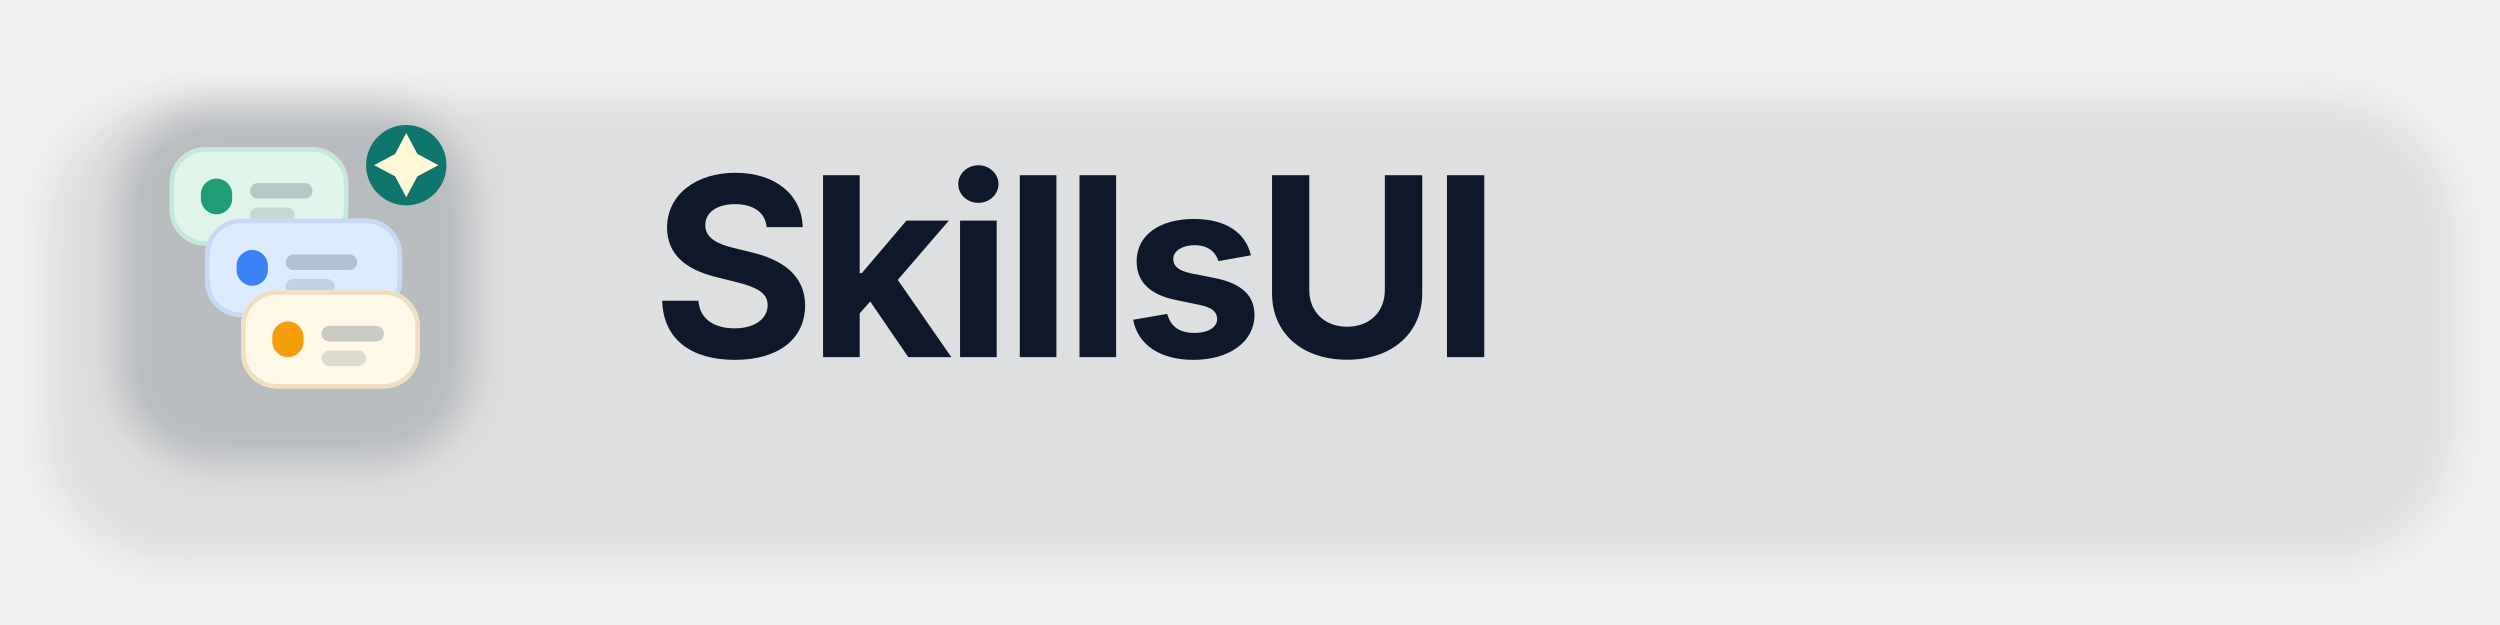
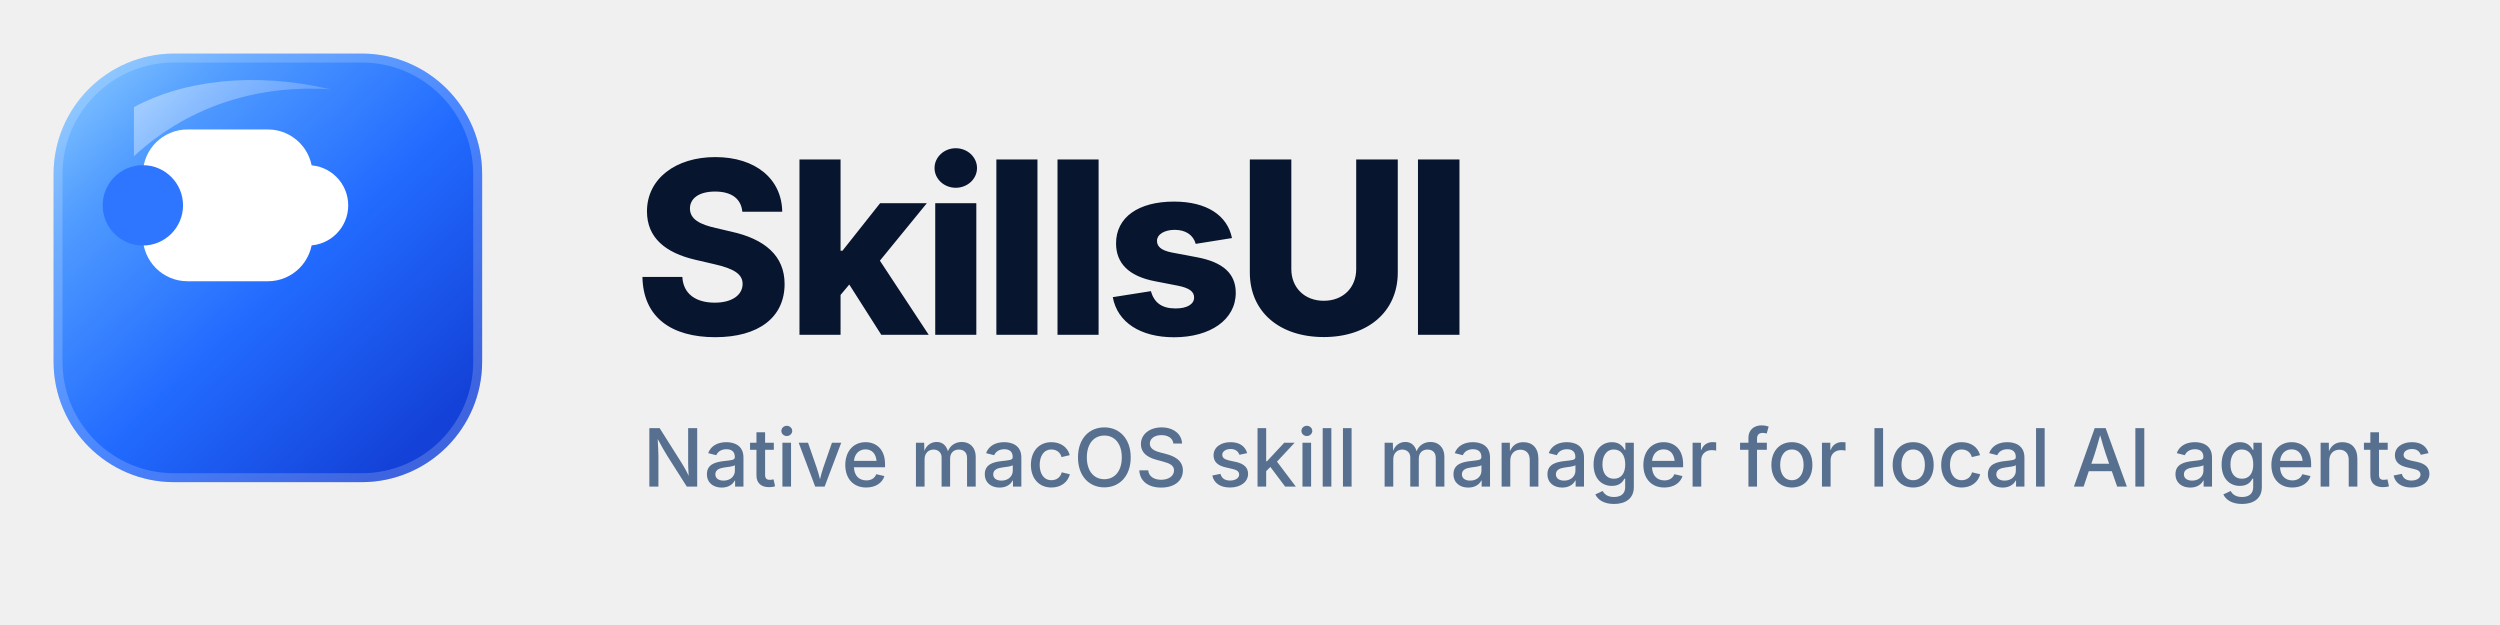
<svg xmlns="http://www.w3.org/2000/svg" width="560" height="140" viewBox="0 0 560 140" fill="none">
  <defs>
-     <filter id="lockup-shadow" x="0" y="8" width="560" height="124" filterUnits="userSpaceOnUse" color-interpolation-filters="sRGB">
-       <feOffset dy="4" />
-       <feGaussianBlur stdDeviation="4" />
-       <feColorMatrix type="matrix" values="0 0 0 0 0.059 0 0 0 0 0.102 0 0 0 0 0.149 0 0 0 0.08 0" />
-     </filter>
-     <filter id="plate-shadow" x="0" y="2" width="116" height="116" filterUnits="userSpaceOnUse" color-interpolation-filters="sRGB">
-       <feOffset dy="6" />
-       <feGaussianBlur stdDeviation="4" />
-       <feColorMatrix type="matrix" values="0 0 0 0 0.059 0 0 0 0 0.102 0 0 0 0 0.149 0 0 0 0.18 0" />
-     </filter>
-     <linearGradient id="plate-fill" x1="24" y1="22" x2="92" y2="92" gradientUnits="userSpaceOnUse">
-       <stop offset="0" stop-color="#FFF9EE" />
-       <stop offset="1" stop-color="#EEF7FA" />
+     <linearGradient id="logo-blue" x1="20" y1="16" x2="96" y2="96" gradientUnits="userSpaceOnUse">
+       <stop offset="0" stop-color="#7DC0FF" />
+       <stop offset="0.2" stop-color="#4F9BFF" />
+       <stop offset="0.58" stop-color="#226BFF" />
+       <stop offset="1" stop-color="#1442D8" />
+     </linearGradient>
+     <linearGradient id="logo-gloss" x1="30" y1="20" x2="74" y2="60" gradientUnits="userSpaceOnUse">
+       <stop offset="0" stop-color="white" stop-opacity="0.42" />
+       <stop offset="1" stop-color="white" stop-opacity="0" />
    </linearGradient>
  </defs>
-   <g filter="url(#lockup-shadow)">
-     <rect x="10" y="18" width="540" height="104" rx="30" fill="#FBFDFF" />
-     <rect x="10.75" y="18.75" width="538.5" height="102.5" rx="29.25" stroke="#D7E3EA" stroke-width="1.5" />
+   <g>
+     <rect x="12" y="12" width="96" height="96" rx="27" fill="url(#logo-blue)" />
+     <rect x="13" y="13" width="94" height="94" rx="26" stroke="white" stroke-opacity="0.18" stroke-width="2" />
+     <path d="M30 24C41 18 57 16 74 20C59 19 43 23 30 35V24Z" fill="url(#logo-gloss)" />
+     <rect x="32" y="29" width="38" height="34" rx="10" fill="white" />
+     <circle cx="69" cy="46" r="9" fill="white" />
+     <circle cx="32" cy="46" r="9" fill="#2E76FF" />
  </g>
-   <g transform="translate(18 12)">
-     <g filter="url(#plate-shadow)">
-       <rect x="8" y="6" width="80" height="80" rx="22" fill="url(#plate-fill)" />
-       <rect x="8.75" y="6.75" width="78.5" height="78.5" rx="21.25" stroke="#D7E3EA" stroke-width="1.5" />
-     </g>
-     <rect x="20" y="21" width="40" height="22" rx="8" fill="#DFF5EA" />
-     <rect x="20.5" y="21.5" width="39" height="21" rx="7.5" stroke="#C6E7DB" />
-     <rect x="27" y="28" width="7" height="8" rx="3.5" fill="#1F9D76" />
-     <rect x="38" y="29" width="14" height="3.5" rx="1.75" fill="#173042" fill-opacity="0.22" />
-     <rect x="38" y="34.5" width="10" height="3.5" rx="1.75" fill="#173042" fill-opacity="0.14" />
-     <rect x="28" y="37" width="44" height="22" rx="8" fill="#DDEBFF" />
-     <rect x="28.5" y="37.5" width="43" height="21" rx="7.5" stroke="#C7D9F5" />
-     <rect x="35" y="44" width="7" height="8" rx="3.5" fill="#3B82F6" />
-     <rect x="46" y="45" width="16" height="3.5" rx="1.75" fill="#173042" fill-opacity="0.22" />
-     <rect x="46" y="50.5" width="11" height="3.5" rx="1.75" fill="#173042" fill-opacity="0.14" />
-     <rect x="36" y="53" width="40" height="22" rx="8" fill="#FFF7E8" />
-     <rect x="36.5" y="53.5" width="39" height="21" rx="7.5" stroke="#F0DEC1" />
-     <rect x="43" y="60" width="7" height="8" rx="3.5" fill="#F59E0B" />
-     <rect x="54" y="61" width="14" height="3.5" rx="1.75" fill="#173042" fill-opacity="0.22" />
-     <rect x="54" y="66.5" width="10" height="3.5" rx="1.75" fill="#173042" fill-opacity="0.14" />
-     <circle cx="73" cy="25" r="9" fill="#0F766E" />
-     <path d="M73 17.8L75.5 22.5L80.2 25L75.5 27.5L73 32.2L70.5 27.5L65.8 25L70.5 22.5L73 17.8Z" fill="#FFF7D6" />
+   <g transform="translate(142 33)">
+     <text x="0" y="42" fill="#08152F" font-family="-apple-system, BlinkMacSystemFont, 'Segoe UI', sans-serif" font-size="54" font-weight="760" letter-spacing="-1.6">SkillsUI</text>
+     <text x="2" y="76" fill="#58708F" font-family="-apple-system, BlinkMacSystemFont, 'Segoe UI', sans-serif" font-size="18" font-weight="520" letter-spacing="0">Native macOS skill manager for local AI agents</text>
  </g>
-   <text x="146" y="80" fill="#0F172A" font-family="-apple-system, BlinkMacSystemFont, 'Segoe UI', sans-serif" font-size="56" font-weight="700" letter-spacing="-1.8">SkillsUI</text>
</svg>
